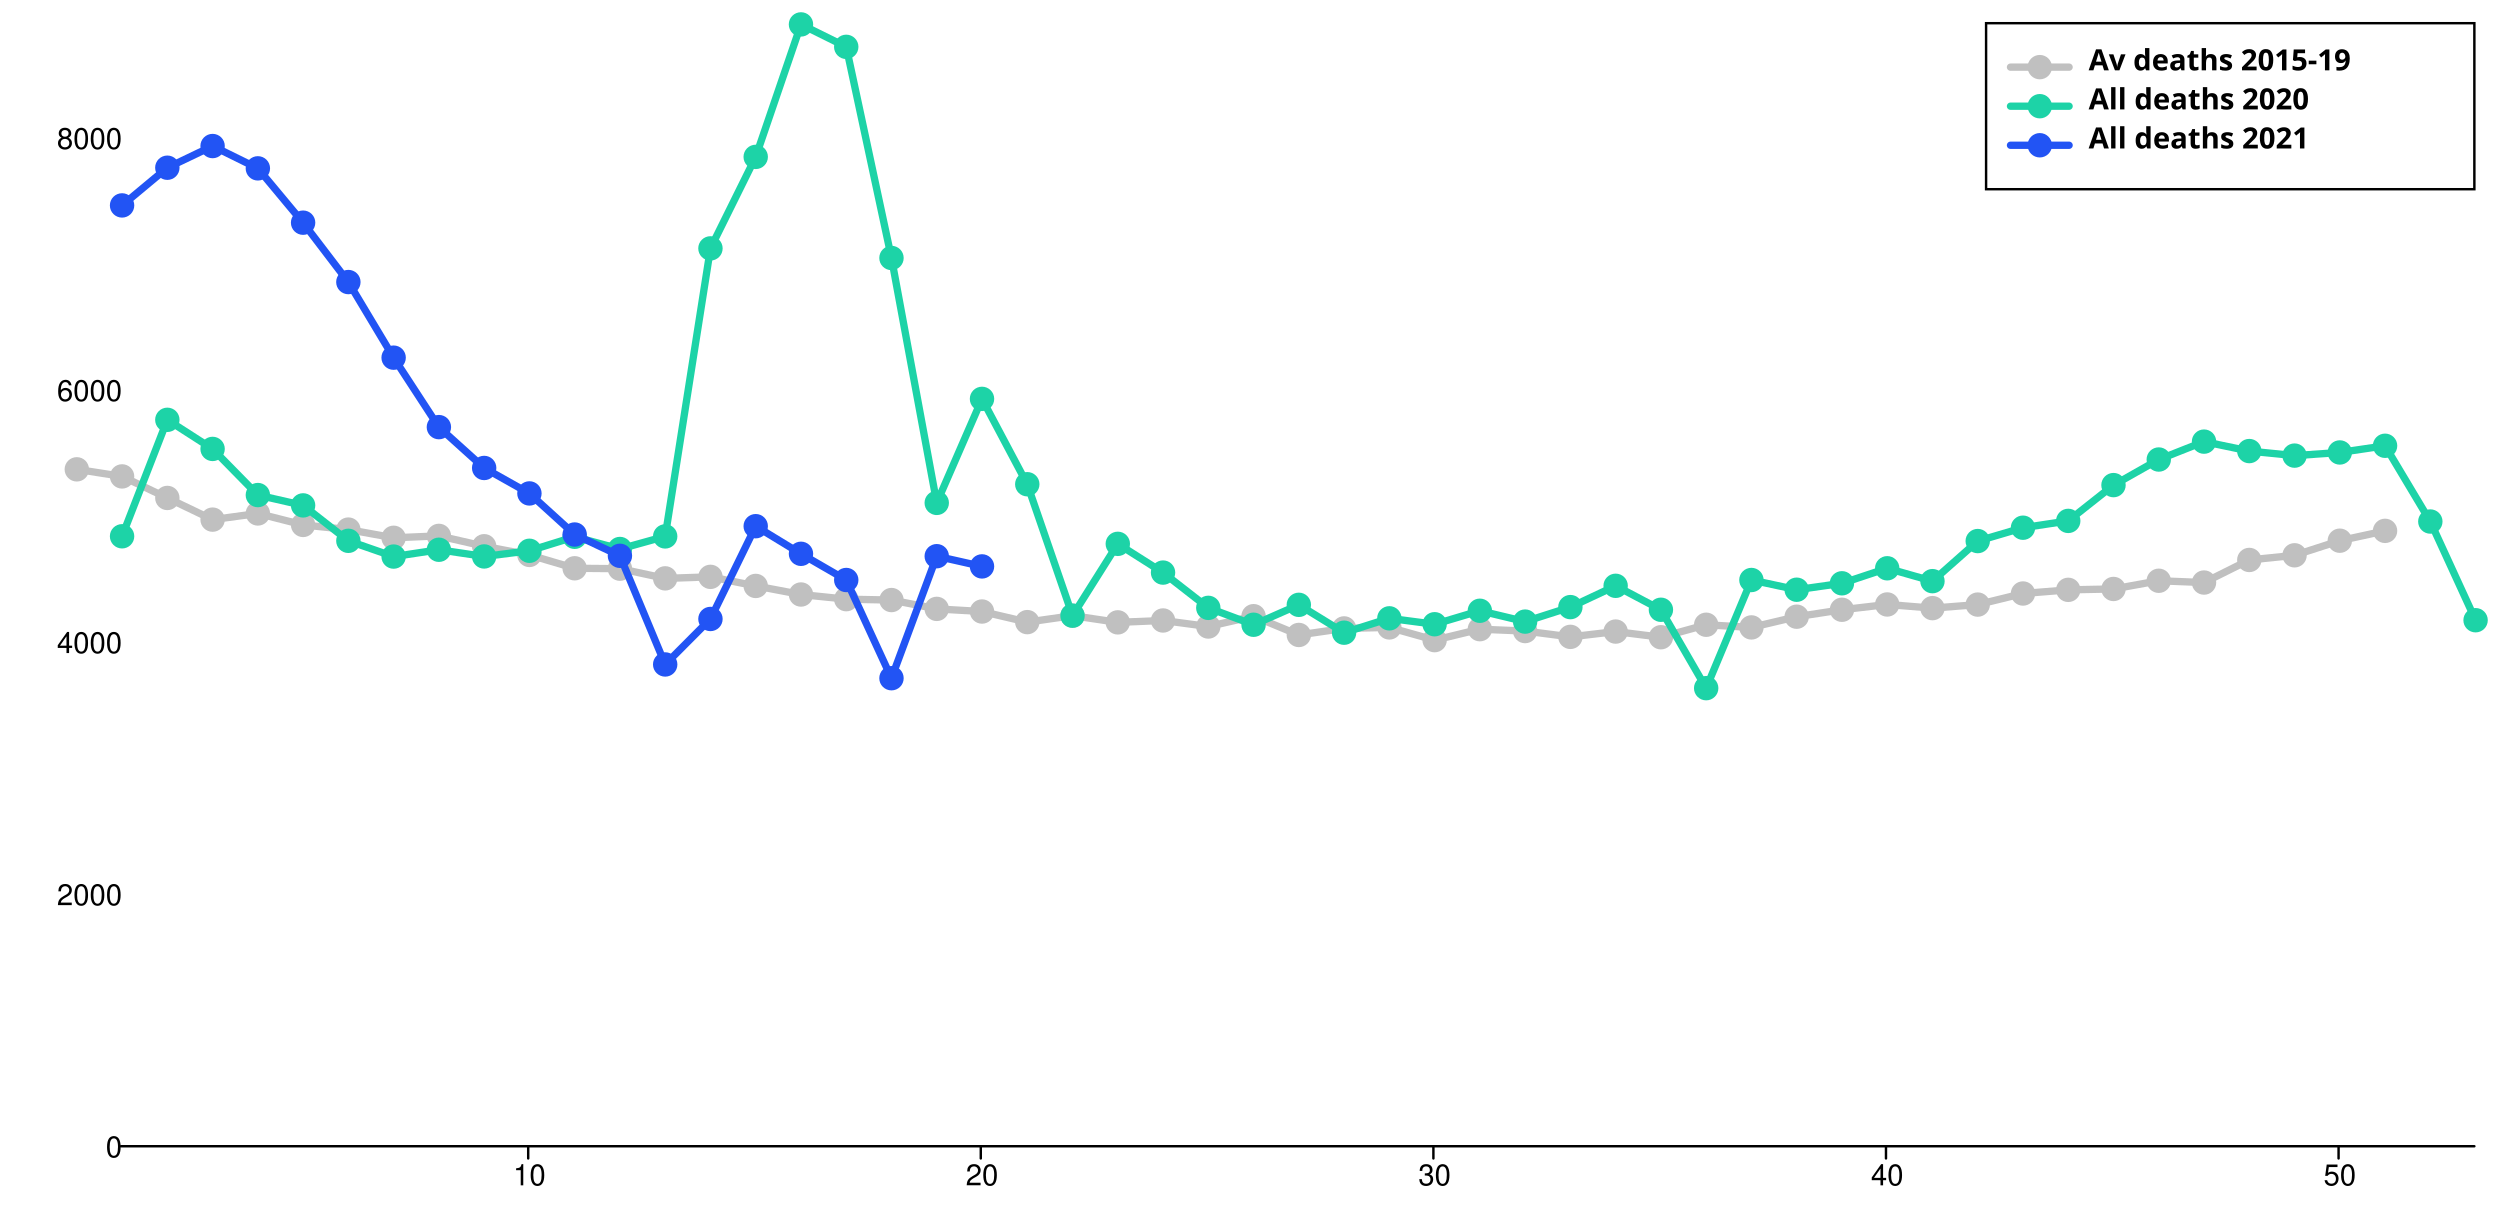
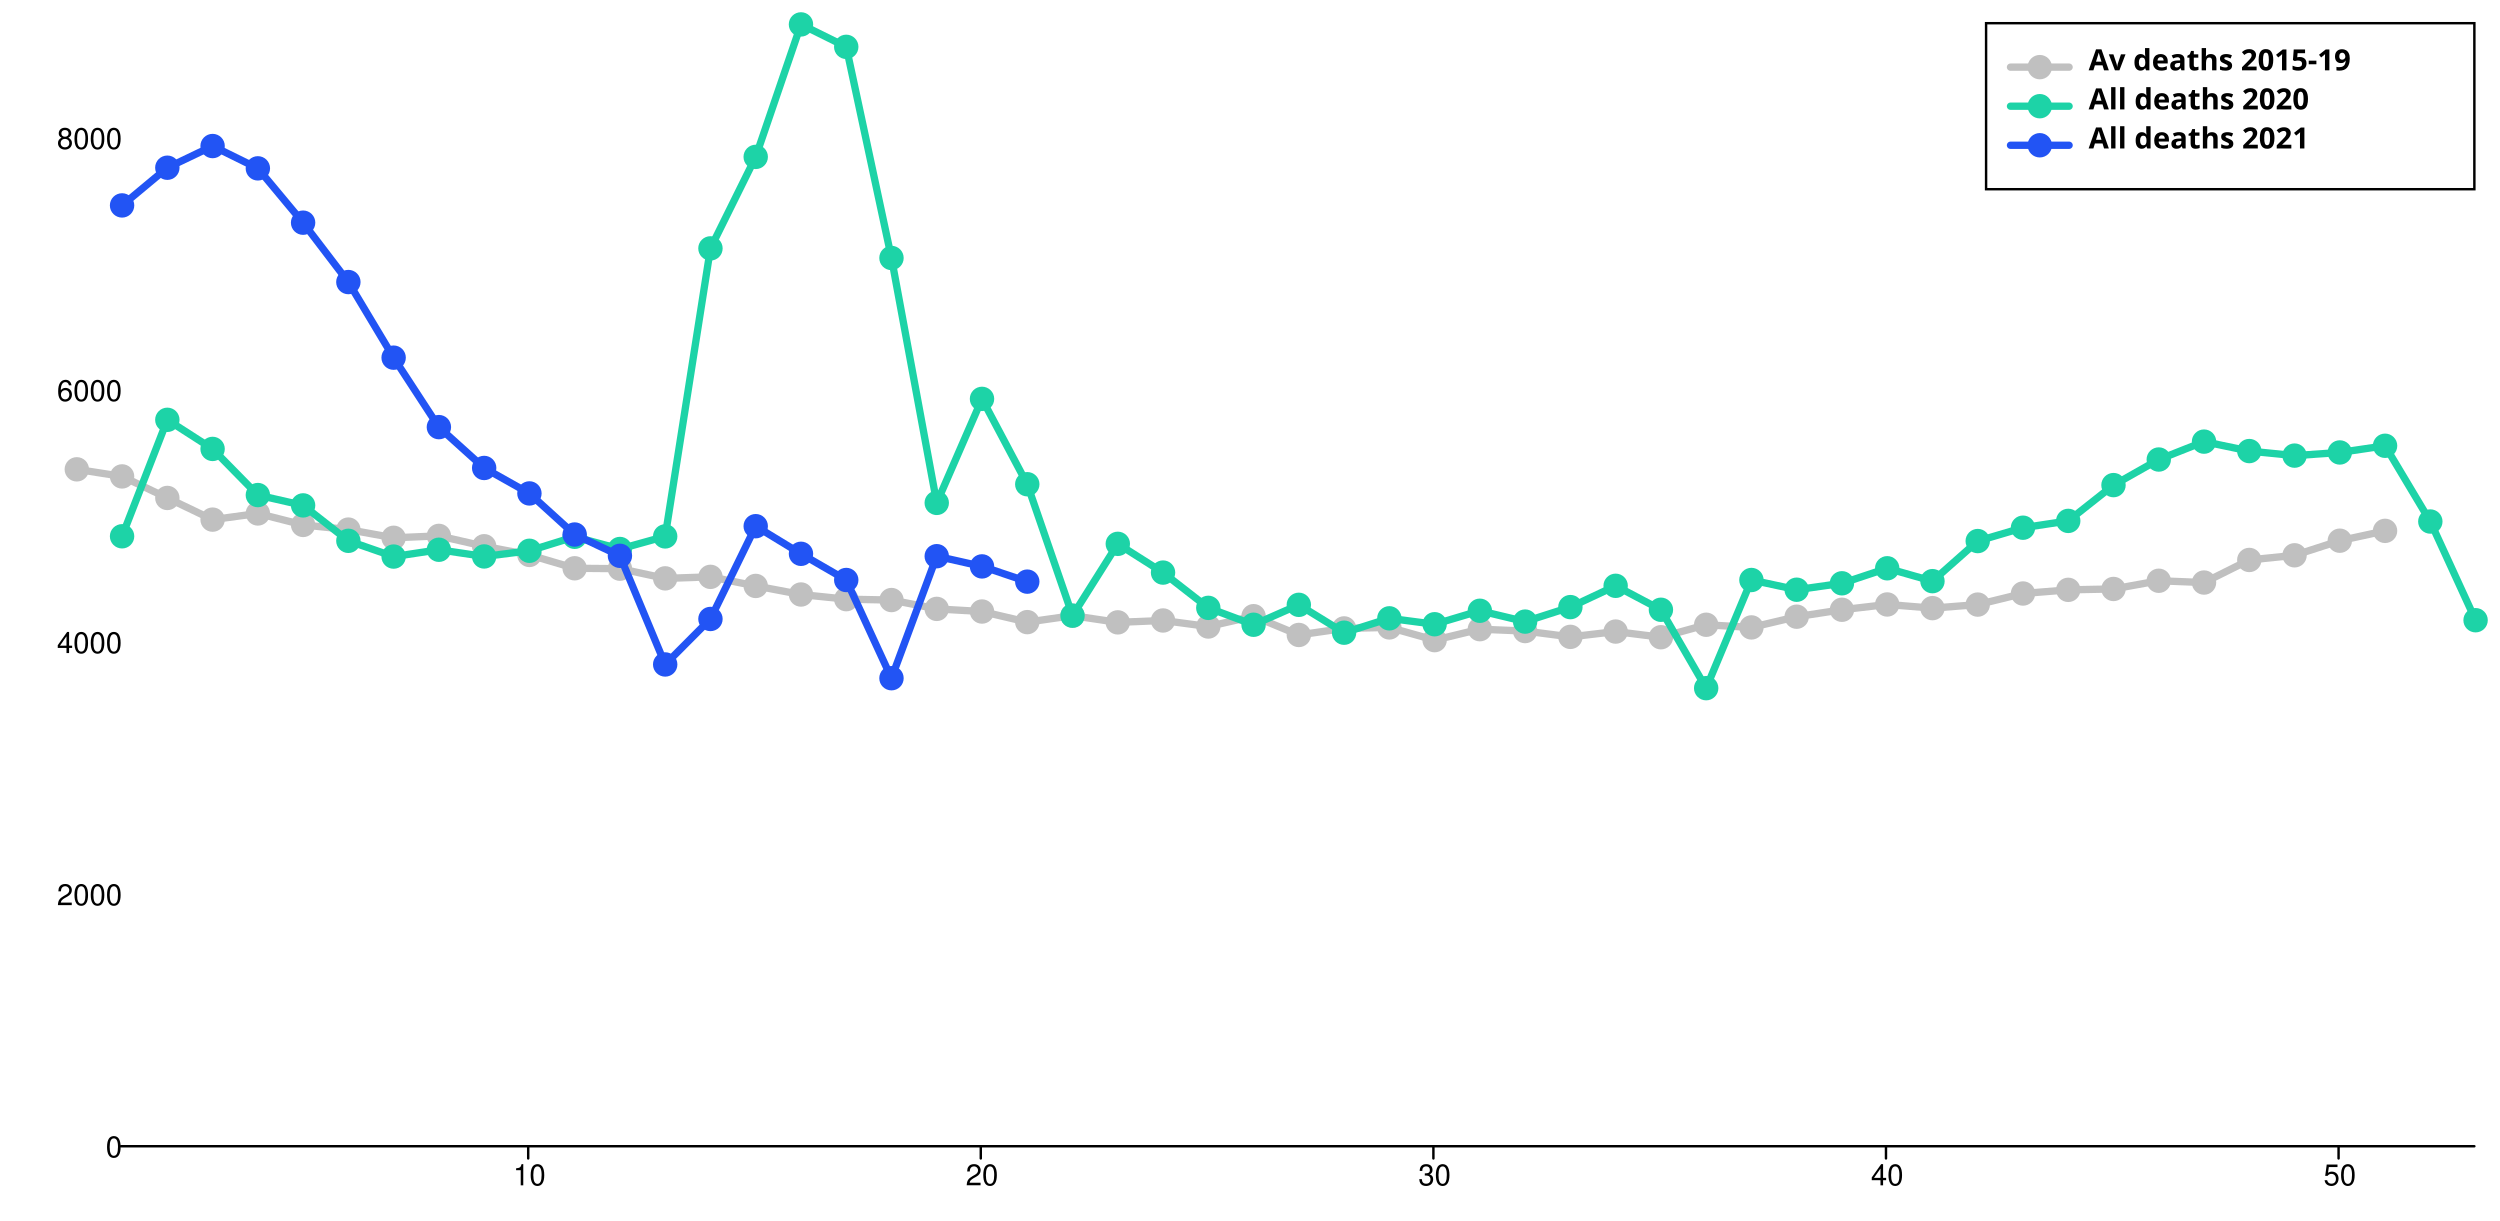
<svg xmlns="http://www.w3.org/2000/svg" width="1024" height="500" viewBox="0 0 1024 500" style="overflow:display" preserveAspectRatio="xMinYMin meet" overflow="visible">
  <defs>
    <style>
	.data-series path.line { fill-opacity: 0; stroke: black; }
	.data-series:hover path.line, .data-series.on path.line { cursor:pointer; }
	.data-series path.line.dotted { stroke-dasharray: 12 20 }
	#baseline:hover path.line, #baseline.on path.line { stroke-width: 5; }
	.data-series-0:hover circle, .data-series-0.on circle { display: inline; cursor:pointer; }
	#all-deaths-2020-under80:hover path.line, #all-deaths-2020-under80.on path.line { stroke-width: 5; }
	.data-series-1:hover circle, .data-series-1.on circle { display: inline; cursor:pointer; }
	#all-deaths-2021-under80:hover path.line, #all-deaths-2021-under80.on path.line { stroke-width: 5; }
	.data-series-2:hover circle, .data-series-2.on circle { display: inline; cursor:pointer; }
	.key rect { fill:transparent;stroke-width:1;stroke:black; }
	.key text { text-anchor:start;dominant-baseline:hanging;font-weight:bold;fill:black;stroke-width:0;font-family:sans-serif; }
	.graph-grid { font-family: "Helvetica Neue",Helvetica,Arial,"Lucida Grande",sans-serif; }
	.graph-grid line { stroke: black; stroke-width: 1; stroke-linecap: round; }
	.graph-grid.graph-grid-x text { text-anchor: middle; dominant-baseline: hanging; transform: translateY(10px); }
	.graph-grid.graph-grid-y text { text-anchor: end; dominant-baseline: middle; transform: translateX(-10px); }
	</style>
  </defs>
  <g class="graph-grid graph-grid-y">
    <line x1="49.50" y1="469.50" x2="1013.50" y2="469.50" data-left="50" />
    <text x="60" y="470" text-anchor="end">0</text>
    <text x="60" y="366.745" text-anchor="end">2000</text>
    <text x="60" y="263.49" text-anchor="end">4000</text>
    <text x="60" y="160.236" text-anchor="end">6000</text>
    <text x="60" y="56.981" text-anchor="end">8000</text>
    <text style="text-anchor:middle;dominant-baseline:hanging;font-weight:bold;transform: translateY(240px) rotate(-90deg);" />
  </g>
  <g class="graph-grid graph-grid-x">
    <line class="tick" x1="216.35" y1="469.50" x2="216.35" y2="474.50" />
    <text x="216.846" y="470" text-anchor="middle">10</text>
    <line class="tick" x1="401.73" y1="469.50" x2="401.73" y2="474.50" />
    <text x="402.231" y="470" text-anchor="middle">20</text>
    <line class="tick" x1="587.12" y1="469.50" x2="587.12" y2="474.50" />
    <text x="587.615" y="470" text-anchor="middle">30</text>
    <line class="tick" x1="772.50" y1="469.50" x2="772.50" y2="474.50" />
    <text x="773" y="470" text-anchor="middle">40</text>
    <line class="tick" x1="957.88" y1="469.50" x2="957.88" y2="474.50" />
    <text x="958.385" y="470" text-anchor="middle">50</text>
    <text style="text-anchor:middle;dominant-baseline:hanging;font-weight:bold;transform: translateY(240px) rotate(-90deg);" />
  </g>
  <g id="baseline" class="data-series data-series-0">
    <path d="M 31.46,192.24L 50.00,195.14L 68.54,203.96L 87.08,212.84L 105.62,210.31L 124.15,215.01L 142.69,216.92L 161.23,220.28L 179.77,219.50L 198.31,223.74L 216.85,227.30L 235.38,232.77L 253.92,232.93L 272.46,236.90L 291.00,236.28L 309.54,240.00L 328.08,243.51L 346.62,245.42L 365.15,245.78L 383.69,249.40L 402.23,250.48L 420.77,254.82L 439.31,252.18L 457.85,254.92L 476.38,254.15L 494.92,256.62L 513.46,252.39L 532.00,260.08L 550.54,257.40L 569.08,256.99L 587.62,262.20L 606.15,257.71L 624.69,258.48L 643.23,260.86L 661.77,258.69L 680.31,261.01L 698.85,255.90L 717.38,256.99L 735.92,252.60L 754.46,249.76L 773.00,247.59L 791.54,249.09L 810.08,247.64L 828.62,243.10L 847.15,241.60L 865.69,241.24L 884.23,237.88L 902.77,238.61L 921.31,229.36L 939.85,227.45L 958.38,221.47L 976.92,217.44" class="line" style="stroke:silver" stroke-width="3" stroke-linecap="round" />
    <circle cx="31.46" cy="192.24" data-y="5380.00" data-x="0" r="5" fill="silver" />
    <circle cx="50.00" cy="195.14" data-y="5324.00" data-x="1" r="5" fill="silver" />
    <circle cx="68.54" cy="203.96" data-y="5153.00" data-x="2" r="5" fill="silver" />
    <circle cx="87.08" cy="212.84" data-y="4981.00" data-x="3" r="5" fill="silver" />
    <circle cx="105.62" cy="210.31" data-y="5030.00" data-x="4" r="5" fill="silver" />
    <circle cx="124.15" cy="215.01" data-y="4939.00" data-x="5" r="5" fill="silver" />
    <circle cx="142.69" cy="216.92" data-y="4902.00" data-x="6" r="5" fill="silver" />
    <circle cx="161.23" cy="220.28" data-y="4837.00" data-x="7" r="5" fill="silver" />
    <circle cx="179.77" cy="219.50" data-y="4852.00" data-x="8" r="5" fill="silver" />
    <circle cx="198.31" cy="223.74" data-y="4770.00" data-x="9" r="5" fill="silver" />
    <circle cx="216.85" cy="227.30" data-y="4701.00" data-x="10" r="5" fill="silver" />
    <circle cx="235.38" cy="232.77" data-y="4595.00" data-x="11" r="5" fill="silver" />
    <circle cx="253.92" cy="232.93" data-y="4592.00" data-x="12" r="5" fill="silver" />
    <circle cx="272.46" cy="236.90" data-y="4515.00" data-x="13" r="5" fill="silver" />
    <circle cx="291.00" cy="236.28" data-y="4527.00" data-x="14" r="5" fill="silver" />
    <circle cx="309.54" cy="240.00" data-y="4455.00" data-x="15" r="5" fill="silver" />
    <circle cx="328.08" cy="243.51" data-y="4387.00" data-x="16" r="5" fill="silver" />
    <circle cx="346.62" cy="245.42" data-y="4350.00" data-x="17" r="5" fill="silver" />
    <circle cx="365.15" cy="245.78" data-y="4343.00" data-x="18" r="5" fill="silver" />
    <circle cx="383.69" cy="249.40" data-y="4273.00" data-x="19" r="5" fill="silver" />
    <circle cx="402.23" cy="250.48" data-y="4252.00" data-x="20" r="5" fill="silver" />
    <circle cx="420.77" cy="254.82" data-y="4168.00" data-x="21" r="5" fill="silver" />
    <circle cx="439.31" cy="252.18" data-y="4219.00" data-x="22" r="5" fill="silver" />
    <circle cx="457.85" cy="254.92" data-y="4166.00" data-x="23" r="5" fill="silver" />
    <circle cx="476.38" cy="254.15" data-y="4181.00" data-x="24" r="5" fill="silver" />
    <circle cx="494.92" cy="256.62" data-y="4133.00" data-x="25" r="5" fill="silver" />
    <circle cx="513.46" cy="252.39" data-y="4215.00" data-x="26" r="5" fill="silver" />
    <circle cx="532.00" cy="260.08" data-y="4066.00" data-x="27" r="5" fill="silver" />
    <circle cx="550.54" cy="257.40" data-y="4118.00" data-x="28" r="5" fill="silver" />
    <circle cx="569.08" cy="256.99" data-y="4126.00" data-x="29" r="5" fill="silver" />
    <circle cx="587.62" cy="262.20" data-y="4025.00" data-x="30" r="5" fill="silver" />
    <circle cx="606.15" cy="257.71" data-y="4112.00" data-x="31" r="5" fill="silver" />
    <circle cx="624.69" cy="258.48" data-y="4097.00" data-x="32" r="5" fill="silver" />
    <circle cx="643.23" cy="260.86" data-y="4051.00" data-x="33" r="5" fill="silver" />
    <circle cx="661.77" cy="258.69" data-y="4093.00" data-x="34" r="5" fill="silver" />
    <circle cx="680.31" cy="261.01" data-y="4048.00" data-x="35" r="5" fill="silver" />
    <circle cx="698.85" cy="255.90" data-y="4147.00" data-x="36" r="5" fill="silver" />
    <circle cx="717.38" cy="256.99" data-y="4126.00" data-x="37" r="5" fill="silver" />
    <circle cx="735.92" cy="252.60" data-y="4211.00" data-x="38" r="5" fill="silver" />
    <circle cx="754.46" cy="249.76" data-y="4266.00" data-x="39" r="5" fill="silver" />
    <circle cx="773.00" cy="247.59" data-y="4308.00" data-x="40" r="5" fill="silver" />
    <circle cx="791.54" cy="249.09" data-y="4279.00" data-x="41" r="5" fill="silver" />
    <circle cx="810.08" cy="247.64" data-y="4307.00" data-x="42" r="5" fill="silver" />
    <circle cx="828.62" cy="243.10" data-y="4395.00" data-x="43" r="5" fill="silver" />
    <circle cx="847.15" cy="241.60" data-y="4424.00" data-x="44" r="5" fill="silver" />
    <circle cx="865.69" cy="241.24" data-y="4431.00" data-x="45" r="5" fill="silver" />
    <circle cx="884.23" cy="237.88" data-y="4496.00" data-x="46" r="5" fill="silver" />
    <circle cx="902.77" cy="238.61" data-y="4482.00" data-x="47" r="5" fill="silver" />
    <circle cx="921.31" cy="229.36" data-y="4661.00" data-x="48" r="5" fill="silver" />
    <circle cx="939.85" cy="227.45" data-y="4698.00" data-x="49" r="5" fill="silver" />
    <circle cx="958.38" cy="221.47" data-y="4814.00" data-x="50" r="5" fill="silver" />
    <circle cx="976.92" cy="217.44" data-y="4892.00" data-x="51" r="5" fill="silver" />
  </g>
  <g id="all-deaths-2020-under80" class="data-series data-series-1">
    <path d="M 50.00,219.66L 68.54,171.96L 87.08,183.88L 105.62,202.78L 124.15,207.01L 142.69,221.52L 161.23,227.97L 179.77,225.18L 198.31,227.92L 216.85,225.60L 235.38,219.87L 253.92,224.87L 272.46,219.71L 291.00,101.74L 309.54,64.26L 328.08,10.00L 346.62,19.19L 365.15,105.67L 383.69,205.98L 402.23,163.38L 420.77,198.34L 439.31,252.18L 457.85,222.76L 476.38,234.53L 494.92,248.98L 513.46,255.90L 532.00,247.74L 550.54,259.15L 569.08,253.27L 587.62,255.69L 606.15,250.17L 624.69,254.61L 643.23,248.67L 661.77,239.95L 680.31,249.76L 698.85,281.87L 717.38,237.57L 735.92,241.55L 754.46,238.92L 773.00,232.77L 791.54,238.04L 810.08,221.62L 828.62,216.15L 847.15,213.36L 865.69,198.70L 884.23,188.22L 902.77,180.89L 921.31,184.76L 939.85,186.62L 958.38,185.33L 976.92,182.59L 995.46,213.62L 1014.00,254.04" class="line" style="stroke:#1DD3A7" stroke-width="3" stroke-linecap="round" />
    <circle cx="50.00" cy="219.66" data-y="4849.00" data-x="1" r="5" fill="#1DD3A7" />
    <circle cx="68.54" cy="171.96" data-y="5773.00" data-x="2" r="5" fill="#1DD3A7" />
    <circle cx="87.08" cy="183.88" data-y="5542.00" data-x="3" r="5" fill="#1DD3A7" />
    <circle cx="105.62" cy="202.78" data-y="5176.00" data-x="4" r="5" fill="#1DD3A7" />
    <circle cx="124.15" cy="207.01" data-y="5094.00" data-x="5" r="5" fill="#1DD3A7" />
    <circle cx="142.69" cy="221.52" data-y="4813.00" data-x="6" r="5" fill="#1DD3A7" />
    <circle cx="161.23" cy="227.97" data-y="4688.00" data-x="7" r="5" fill="#1DD3A7" />
    <circle cx="179.77" cy="225.18" data-y="4742.00" data-x="8" r="5" fill="#1DD3A7" />
    <circle cx="198.31" cy="227.92" data-y="4689.00" data-x="9" r="5" fill="#1DD3A7" />
    <circle cx="216.85" cy="225.60" data-y="4734.00" data-x="10" r="5" fill="#1DD3A7" />
    <circle cx="235.38" cy="219.87" data-y="4845.00" data-x="11" r="5" fill="#1DD3A7" />
    <circle cx="253.92" cy="224.87" data-y="4748.00" data-x="12" r="5" fill="#1DD3A7" />
    <circle cx="272.46" cy="219.71" data-y="4848.00" data-x="13" r="5" fill="#1DD3A7" />
    <circle cx="291.00" cy="101.74" data-y="7133.00" data-x="14" r="5" fill="#1DD3A7" />
    <circle cx="309.54" cy="64.26" data-y="7859.00" data-x="15" r="5" fill="#1DD3A7" />
    <circle cx="328.08" cy="10.00" data-y="8910.00" data-x="16" r="5" fill="#1DD3A7" />
    <circle cx="346.62" cy="19.19" data-y="8732.00" data-x="17" r="5" fill="#1DD3A7" />
    <circle cx="365.15" cy="105.67" data-y="7057.00" data-x="18" r="5" fill="#1DD3A7" />
    <circle cx="383.69" cy="205.98" data-y="5114.00" data-x="19" r="5" fill="#1DD3A7" />
    <circle cx="402.23" cy="163.38" data-y="5939.00" data-x="20" r="5" fill="#1DD3A7" />
    <circle cx="420.77" cy="198.34" data-y="5262.00" data-x="21" r="5" fill="#1DD3A7" />
    <circle cx="439.31" cy="252.18" data-y="4219.00" data-x="22" r="5" fill="#1DD3A7" />
    <circle cx="457.85" cy="222.76" data-y="4789.00" data-x="23" r="5" fill="#1DD3A7" />
    <circle cx="476.38" cy="234.53" data-y="4561.00" data-x="24" r="5" fill="#1DD3A7" />
    <circle cx="494.92" cy="248.98" data-y="4281.00" data-x="25" r="5" fill="#1DD3A7" />
    <circle cx="513.46" cy="255.90" data-y="4147.00" data-x="26" r="5" fill="#1DD3A7" />
    <circle cx="532.00" cy="247.74" data-y="4305.00" data-x="27" r="5" fill="#1DD3A7" />
    <circle cx="550.54" cy="259.15" data-y="4084.00" data-x="28" r="5" fill="#1DD3A7" />
    <circle cx="569.08" cy="253.27" data-y="4198.00" data-x="29" r="5" fill="#1DD3A7" />
    <circle cx="587.62" cy="255.69" data-y="4151.00" data-x="30" r="5" fill="#1DD3A7" />
    <circle cx="606.15" cy="250.17" data-y="4258.00" data-x="31" r="5" fill="#1DD3A7" />
    <circle cx="624.69" cy="254.61" data-y="4172.00" data-x="32" r="5" fill="#1DD3A7" />
    <circle cx="643.23" cy="248.67" data-y="4287.00" data-x="33" r="5" fill="#1DD3A7" />
    <circle cx="661.77" cy="239.95" data-y="4456.00" data-x="34" r="5" fill="#1DD3A7" />
    <circle cx="680.31" cy="249.76" data-y="4266.00" data-x="35" r="5" fill="#1DD3A7" />
    <circle cx="698.85" cy="281.87" data-y="3644.00" data-x="36" r="5" fill="#1DD3A7" />
    <circle cx="717.38" cy="237.57" data-y="4502.00" data-x="37" r="5" fill="#1DD3A7" />
    <circle cx="735.92" cy="241.55" data-y="4425.00" data-x="38" r="5" fill="#1DD3A7" />
    <circle cx="754.46" cy="238.92" data-y="4476.00" data-x="39" r="5" fill="#1DD3A7" />
    <circle cx="773.00" cy="232.77" data-y="4595.00" data-x="40" r="5" fill="#1DD3A7" />
    <circle cx="791.54" cy="238.04" data-y="4493.00" data-x="41" r="5" fill="#1DD3A7" />
    <circle cx="810.08" cy="221.62" data-y="4811.00" data-x="42" r="5" fill="#1DD3A7" />
    <circle cx="828.62" cy="216.15" data-y="4917.00" data-x="43" r="5" fill="#1DD3A7" />
    <circle cx="847.15" cy="213.36" data-y="4971.00" data-x="44" r="5" fill="#1DD3A7" />
    <circle cx="865.69" cy="198.70" data-y="5255.00" data-x="45" r="5" fill="#1DD3A7" />
    <circle cx="884.23" cy="188.22" data-y="5458.00" data-x="46" r="5" fill="#1DD3A7" />
    <circle cx="902.77" cy="180.89" data-y="5600.00" data-x="47" r="5" fill="#1DD3A7" />
    <circle cx="921.31" cy="184.76" data-y="5525.00" data-x="48" r="5" fill="#1DD3A7" />
    <circle cx="939.85" cy="186.62" data-y="5489.00" data-x="49" r="5" fill="#1DD3A7" />
    <circle cx="958.38" cy="185.33" data-y="5514.00" data-x="50" r="5" fill="#1DD3A7" />
    <circle cx="976.92" cy="182.59" data-y="5567.00" data-x="51" r="5" fill="#1DD3A7" />
    <circle cx="995.46" cy="213.62" data-y="4966.00" data-x="52" r="5" fill="#1DD3A7" />
    <circle cx="1014.00" cy="254.04" data-y="4183.00" data-x="53" r="5" fill="#1DD3A7" />
  </g>
  <g id="all-deaths-2021-under80" class="data-series data-series-2">
-     <path d="M 50.00,84.14L 68.54,68.70L 87.08,59.82L 105.62,68.96L 124.15,91.21L 142.69,115.53L 161.23,146.50L 179.77,174.95L 198.31,191.68L 216.85,202.11L 235.38,218.94L 253.92,227.66L 272.46,272.16L 291.00,253.53L 309.54,215.53L 328.08,226.84L 346.62,237.57L 365.15,277.79L 383.69,227.82L 402.23,232.00" class="line" style="stroke:#2254F4" stroke-width="3" stroke-linecap="round" />
+     <path d="M 50.00,84.14L 68.54,68.70L 87.08,59.82L 105.62,68.96L 124.15,91.21L 142.69,115.53L 161.23,146.50L 179.77,174.95L 198.31,191.68L 216.85,202.11L 235.38,218.94L 253.92,227.66L 272.46,272.16L 291.00,253.53L 309.54,215.53L 328.08,226.84L 346.62,237.57L 365.15,277.79L 383.69,227.82L 402.23,232.00L 420.77,238.24" class="line" style="stroke:#2254F4" stroke-width="3" stroke-linecap="round" />
    <circle cx="50.00" cy="84.14" data-y="7474.00" data-x="1" r="5" fill="#2254F4" />
    <circle cx="68.54" cy="68.70" data-y="7773.00" data-x="2" r="5" fill="#2254F4" />
    <circle cx="87.08" cy="59.82" data-y="7945.00" data-x="3" r="5" fill="#2254F4" />
    <circle cx="105.62" cy="68.96" data-y="7768.00" data-x="4" r="5" fill="#2254F4" />
    <circle cx="124.15" cy="91.21" data-y="7337.00" data-x="5" r="5" fill="#2254F4" />
    <circle cx="142.69" cy="115.53" data-y="6866.00" data-x="6" r="5" fill="#2254F4" />
    <circle cx="161.23" cy="146.50" data-y="6266.00" data-x="7" r="5" fill="#2254F4" />
    <circle cx="179.77" cy="174.95" data-y="5715.00" data-x="8" r="5" fill="#2254F4" />
    <circle cx="198.31" cy="191.68" data-y="5391.00" data-x="9" r="5" fill="#2254F4" />
    <circle cx="216.85" cy="202.11" data-y="5189.00" data-x="10" r="5" fill="#2254F4" />
    <circle cx="235.38" cy="218.94" data-y="4863.00" data-x="11" r="5" fill="#2254F4" />
    <circle cx="253.92" cy="227.66" data-y="4694.00" data-x="12" r="5" fill="#2254F4" />
    <circle cx="272.46" cy="272.16" data-y="3832.00" data-x="13" r="5" fill="#2254F4" />
    <circle cx="291.00" cy="253.53" data-y="4193.00" data-x="14" r="5" fill="#2254F4" />
    <circle cx="309.54" cy="215.53" data-y="4929.00" data-x="15" r="5" fill="#2254F4" />
    <circle cx="328.08" cy="226.84" data-y="4710.00" data-x="16" r="5" fill="#2254F4" />
    <circle cx="346.62" cy="237.57" data-y="4502.00" data-x="17" r="5" fill="#2254F4" />
    <circle cx="365.15" cy="277.79" data-y="3723.00" data-x="18" r="5" fill="#2254F4" />
    <circle cx="383.69" cy="227.82" data-y="4691.00" data-x="19" r="5" fill="#2254F4" />
    <circle cx="402.23" cy="232.00" data-y="4610.00" data-x="20" r="5" fill="#2254F4" />
+     <circle cx="420.77" cy="238.24" data-y="4489.00" data-x="21" r="5" fill="#2254F4" />
  </g>
  <g class="key">
    <rect x="813.5" y="9.5" width="200" height="68" />
    <g id="baseline-key">&gt;	<text x="823.5" y="19.5">
        <tspan dx="32" dy="0">Av deaths 2015-19</tspan>
      </text>
      <path d="M823.50,27.50 l 24 0" class="line" style="stroke:silver" stroke-width="3" stroke-linecap="round" />
      <circle cx="835.50" cy="27.50" r="5" fill="silver" />
    </g>
    <g id="all-deaths-2020-under80-key">&gt;	<text x="823.5" y="35.5">
        <tspan dx="32" dy="0">All deaths 2020</tspan>
      </text>
      <path d="M823.50,43.50 l 24 0" class="line" style="stroke:#1DD3A7" stroke-width="3" stroke-linecap="round" />
      <circle cx="835.50" cy="43.50" r="5" fill="#1DD3A7" />
    </g>
    <g id="all-deaths-2021-under80-key">&gt;	<text x="823.5" y="51.5">
        <tspan dx="32" dy="0">All deaths 2021</tspan>
      </text>
      <path d="M823.50,59.50 l 24 0" class="line" style="stroke:#2254F4" stroke-width="3" stroke-linecap="round" />
      <circle cx="835.50" cy="59.50" r="5" fill="#2254F4" />
    </g>
  </g>
</svg>
